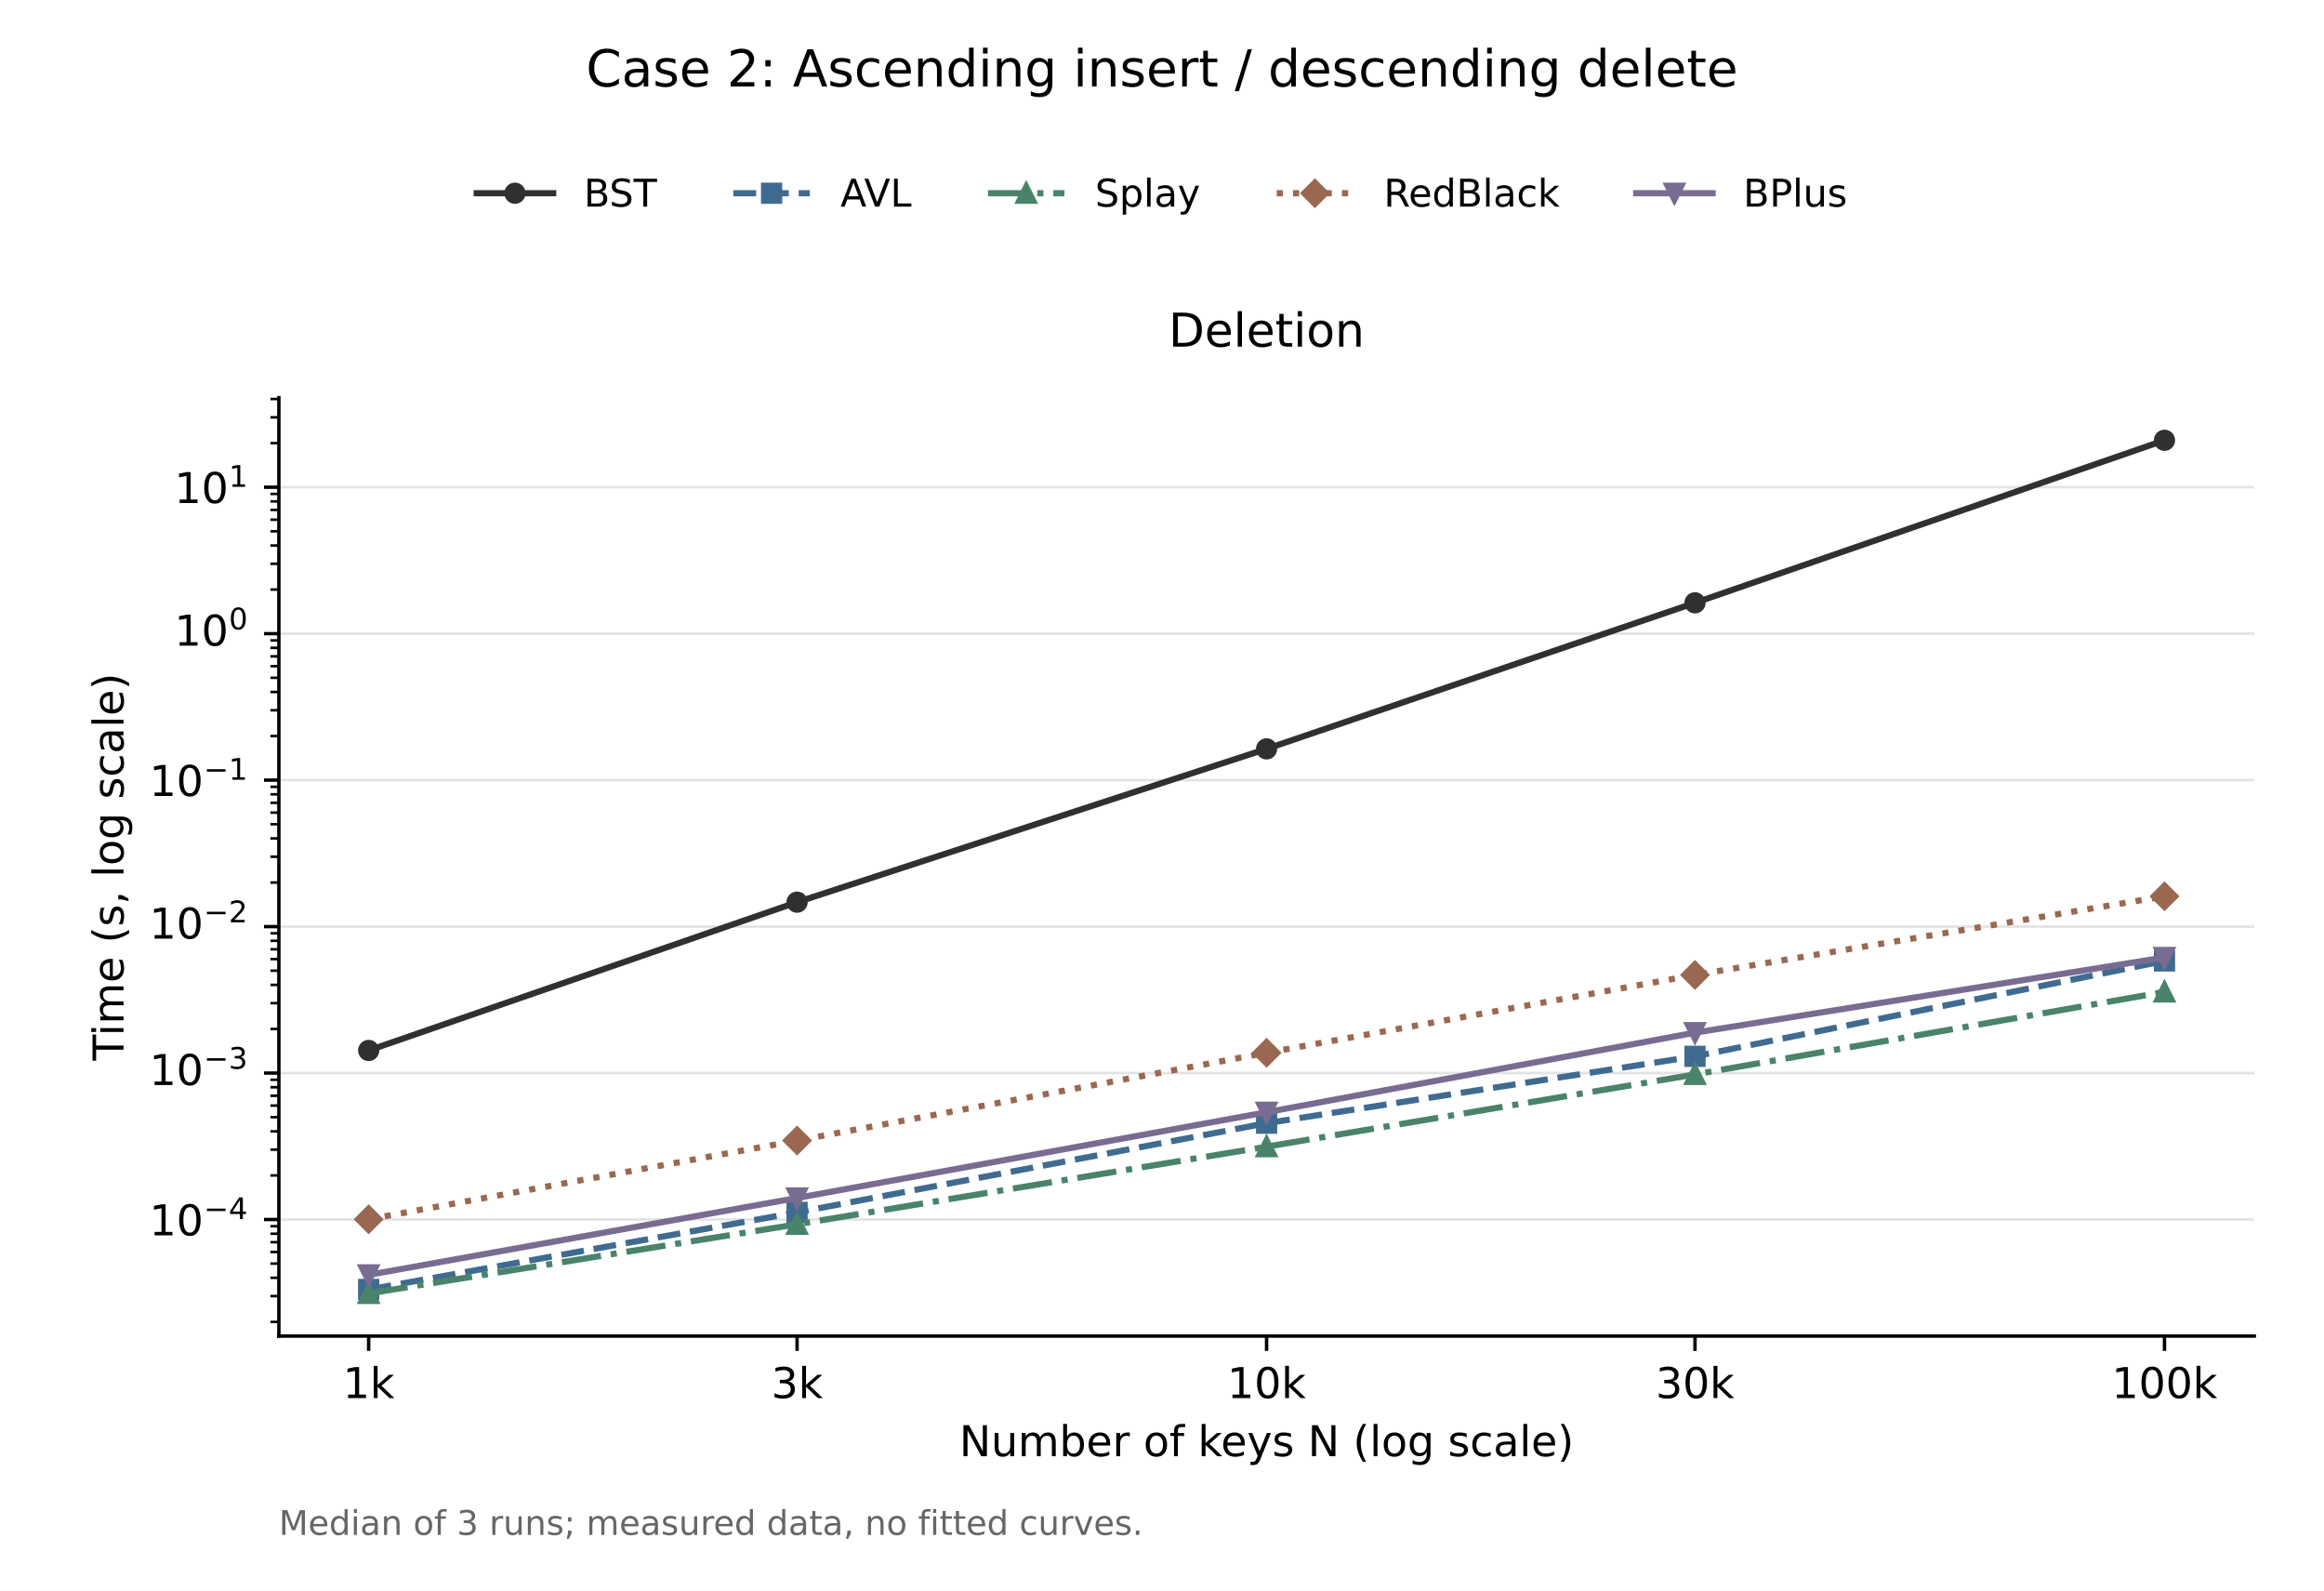
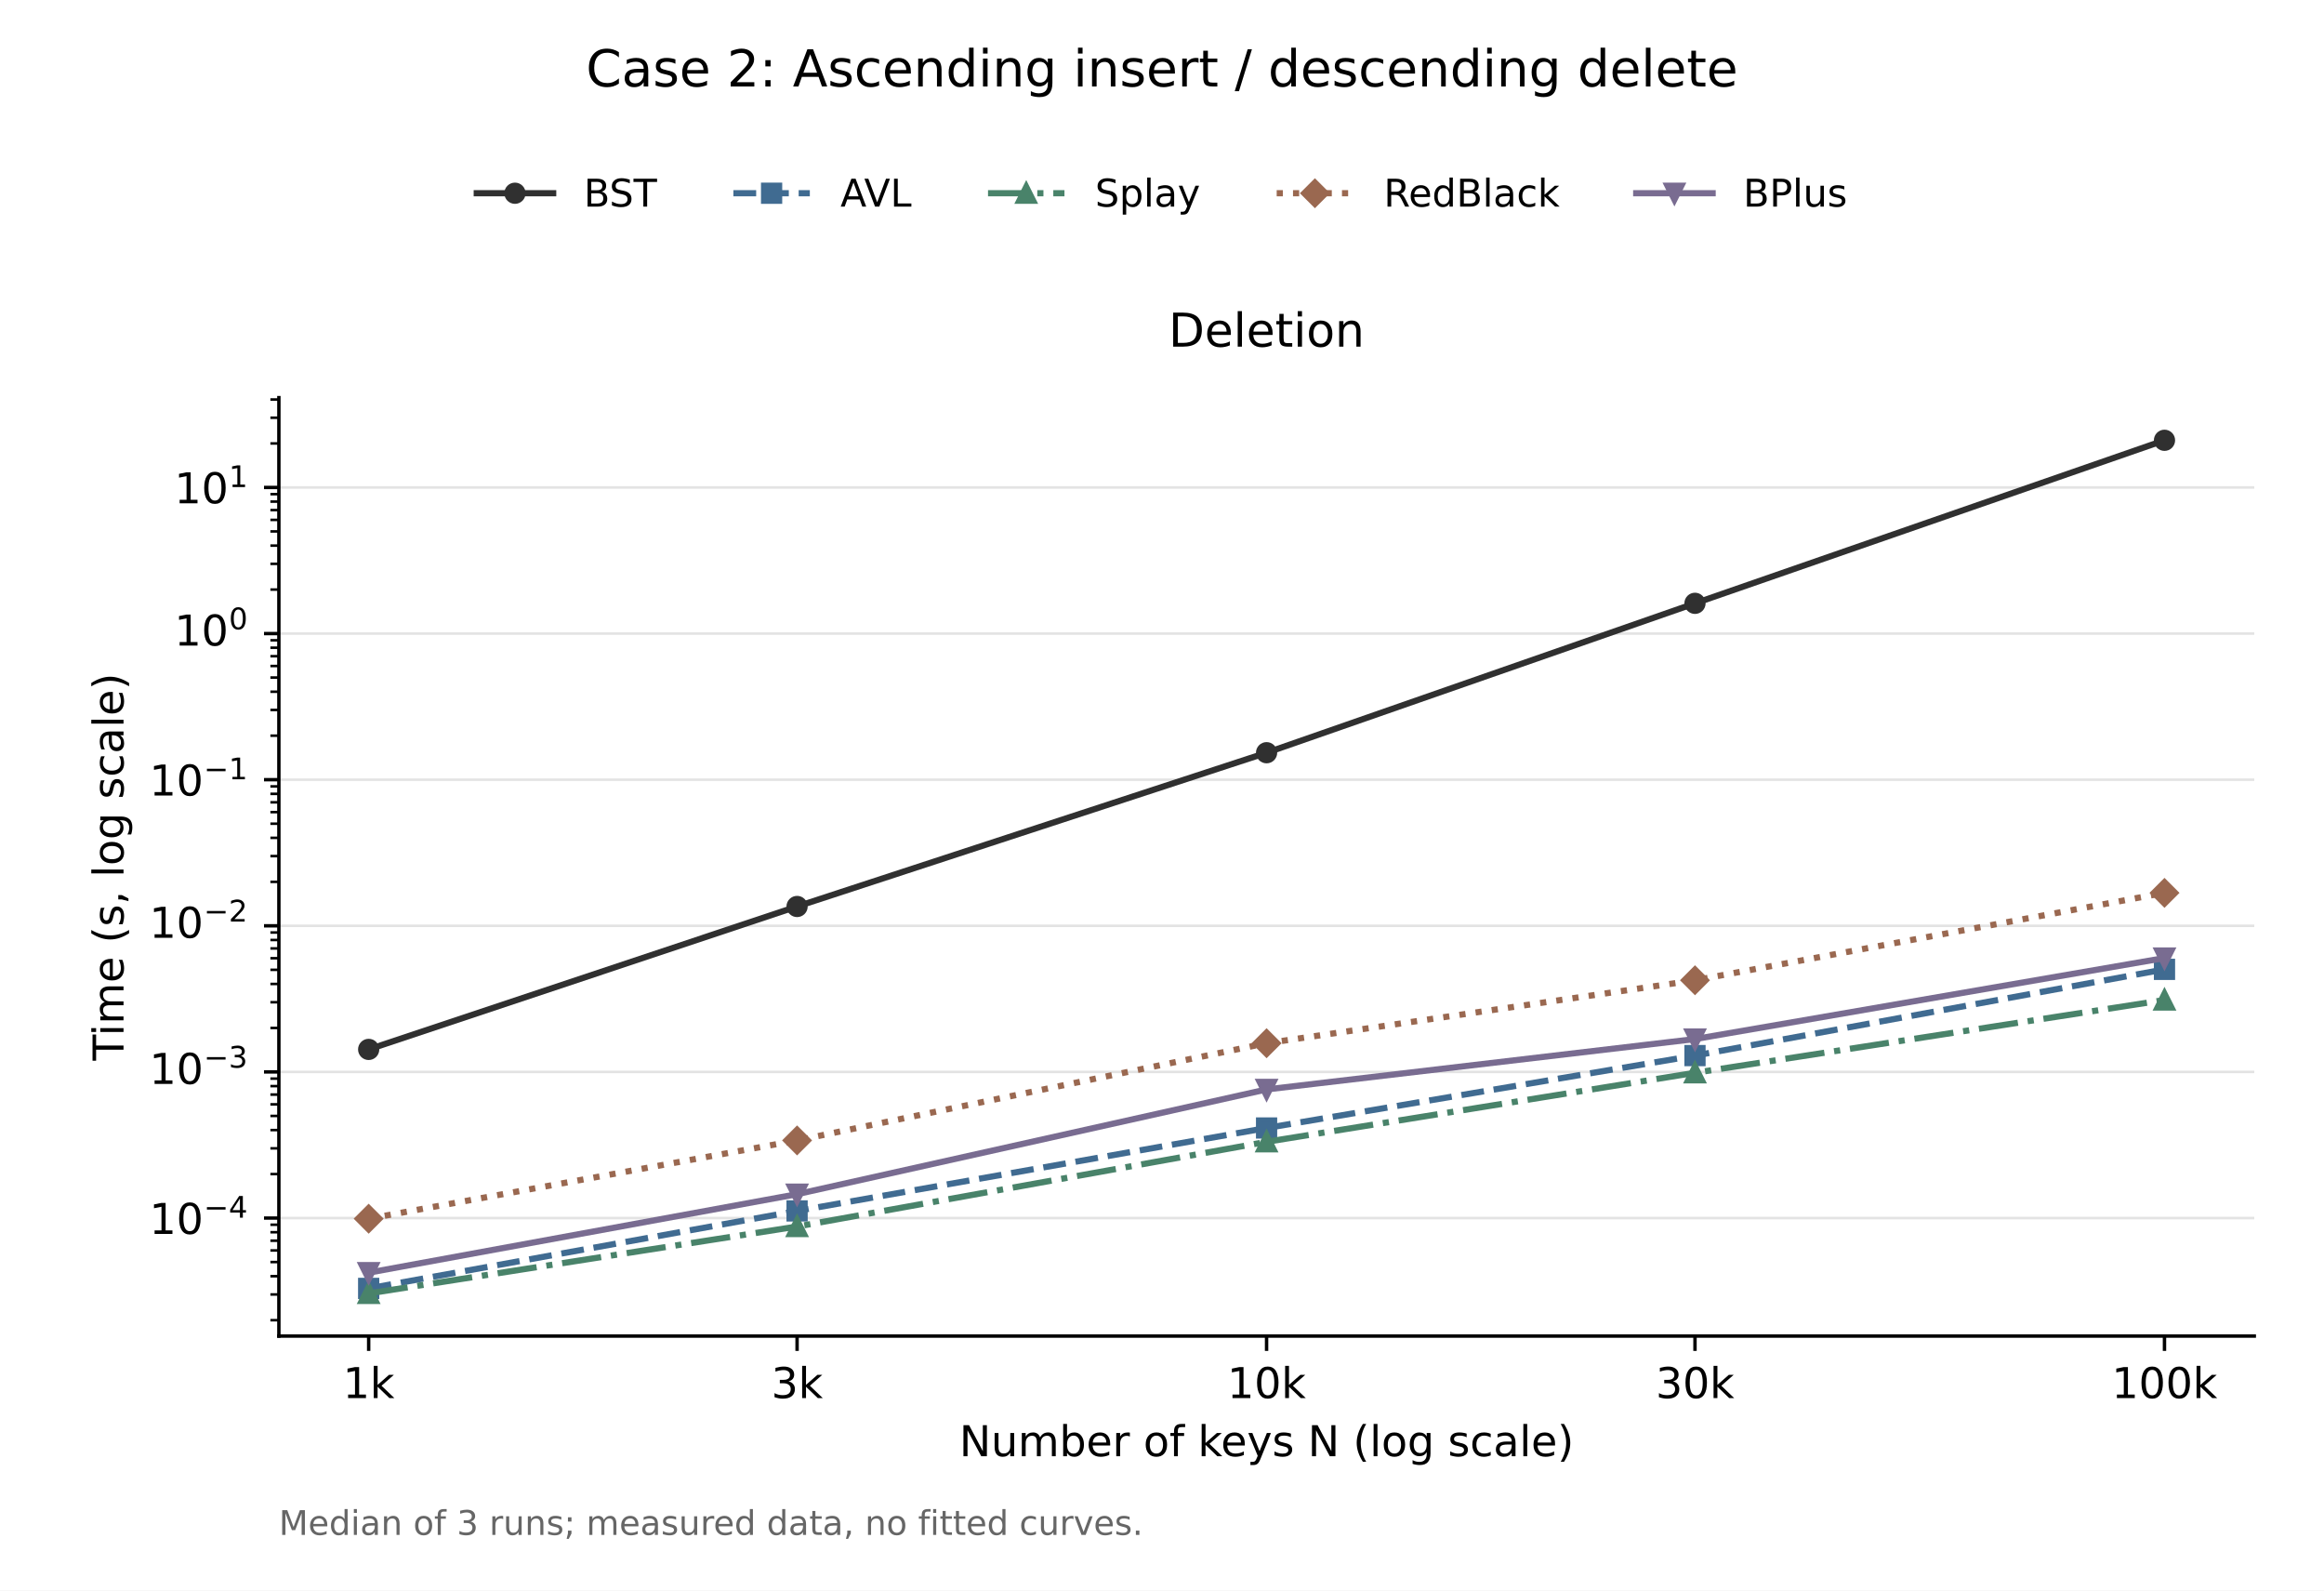
<svg xmlns="http://www.w3.org/2000/svg" xmlns:xlink="http://www.w3.org/1999/xlink" width="547.2pt" height="374.4pt" viewBox="0 0 547.2 374.4" version="1.1">
  <defs>
    <style type="text/css">*{stroke-linejoin: round; stroke-linecap: butt}</style>
  </defs>
  <g id="figure_1">
    <g id="patch_1">
      <path d="M 0 374.4  L 547.2 374.4  L 547.2 0  L 0 0  z " style="fill: #ffffff" />
    </g>
    <g id="axes_1">
      <g id="patch_2">
        <path d="M 65.664 314.496  L 530.784 314.496  L 530.784 93.6  L 65.664 93.6  z " style="fill: #ffffff" />
      </g>
      <g id="matplotlib.axis_1">
        <g id="xtick_1">
          <g id="line2d_1">
            <defs>
-               <path id="m018dbb90d2" d="M 0 0  L 0 3.5  " style="stroke: #000000; stroke-width: 0.8" />
+               <path id="m5d0211e956" d="M 0 0  L 0 3.5  " style="stroke: #000000; stroke-width: 0.8" />
            </defs>
            <g>
-               <use xlink:href="#m018dbb90d2" x="86.806" y="314.496" style="stroke: #000000; stroke-width: 0.8" />
+               <use xlink:href="#m5d0211e956" x="86.806" y="314.496" style="stroke: #000000; stroke-width: 0.8" />
            </g>
          </g>
          <g id="text_1">
            <text style="font-size: 10px; font-family: 'DejaVu Sans'; text-anchor: middle" x="86.806" y="329.094" transform="rotate(-0 86.80582 329.0944)">1k</text>
          </g>
        </g>
        <g id="xtick_2">
          <g id="line2d_2">
            <g>
-               <use xlink:href="#m018dbb90d2" x="187.678" y="314.496" style="stroke: #000000; stroke-width: 0.8" />
+               <use xlink:href="#m5d0211e956" x="187.678" y="314.496" style="stroke: #000000; stroke-width: 0.8" />
            </g>
          </g>
          <g id="text_2">
            <text style="font-size: 10px; font-family: 'DejaVu Sans'; text-anchor: middle" x="187.678" y="329.094" transform="rotate(-0 187.6779 329.0944)">3k</text>
          </g>
        </g>
        <g id="xtick_3">
          <g id="line2d_3">
            <g>
-               <use xlink:href="#m018dbb90d2" x="298.224" y="314.496" style="stroke: #000000; stroke-width: 0.8" />
+               <use xlink:href="#m5d0211e956" x="298.224" y="314.496" style="stroke: #000000; stroke-width: 0.8" />
            </g>
          </g>
          <g id="text_3">
            <text style="font-size: 10px; font-family: 'DejaVu Sans'; text-anchor: middle" x="298.224" y="329.094" transform="rotate(-0 298.224 329.0944)">10k</text>
          </g>
        </g>
        <g id="xtick_4">
          <g id="line2d_4">
            <g>
-               <use xlink:href="#m018dbb90d2" x="399.096" y="314.496" style="stroke: #000000; stroke-width: 0.8" />
+               <use xlink:href="#m5d0211e956" x="399.096" y="314.496" style="stroke: #000000; stroke-width: 0.8" />
            </g>
          </g>
          <g id="text_4">
            <text style="font-size: 10px; font-family: 'DejaVu Sans'; text-anchor: middle" x="399.096" y="329.094" transform="rotate(-0 399.0961 329.0944)">30k</text>
          </g>
        </g>
        <g id="xtick_5">
          <g id="line2d_5">
            <g>
-               <use xlink:href="#m018dbb90d2" x="509.642" y="314.496" style="stroke: #000000; stroke-width: 0.8" />
+               <use xlink:href="#m5d0211e956" x="509.642" y="314.496" style="stroke: #000000; stroke-width: 0.8" />
            </g>
          </g>
          <g id="text_5">
            <text style="font-size: 10px; font-family: 'DejaVu Sans'; text-anchor: middle" x="509.642" y="329.094" transform="rotate(-0 509.6422 329.0944)">100k</text>
          </g>
        </g>
        <g id="text_6">
          <text style="font-size: 10px; font-family: 'DejaVu Sans'; text-anchor: middle" x="298.224" y="342.773" transform="rotate(-0 298.224 342.7726)">Number of keys N (log scale)</text>
        </g>
      </g>
      <g id="matplotlib.axis_2">
        <g id="ytick_1">
          <g id="line2d_6">
-             <path d="M 65.664 287.064  L 530.784 287.064  " clip-path="url(#p91bd704d9c)" style="fill: none; stroke: #e3e3e3; stroke-width: 0.6; stroke-linecap: square" />
+             <path d="M 65.664 286.718  L 530.784 286.718  " clip-path="url(#p6b341632b7)" style="fill: none; stroke: #e3e3e3; stroke-width: 0.6; stroke-linecap: square" />
          </g>
          <g id="line2d_7">
            <defs>
-               <path id="mfe6c7428f0" d="M 0 0  L -3.5 0  " style="stroke: #000000; stroke-width: 0.8" />
+               <path id="mf77fb932da" d="M 0 0  L -3.5 0  " style="stroke: #000000; stroke-width: 0.8" />
            </defs>
            <g>
-               <use xlink:href="#mfe6c7428f0" x="65.664" y="287.064" style="stroke: #000000; stroke-width: 0.8" />
+               <use xlink:href="#mf77fb932da" x="65.664" y="286.718" style="stroke: #000000; stroke-width: 0.8" />
            </g>
          </g>
          <g id="text_7">
-             <g transform="translate(35.164 290.8628)">
+             <g transform="translate(35.164 290.5168)">
              <text>
                <tspan x="0" y="-0.064" style="font-size: 10px; font-family: 'DejaVu Sans'">1</tspan>
                <tspan x="6.362" y="-0.064" style="font-size: 10px; font-family: 'DejaVu Sans'">0</tspan>
                <tspan x="12.82" y="-3.892" style="font-size: 7px; font-family: 'DejaVu Sans'">−</tspan>
                <tspan x="18.686" y="-3.892" style="font-size: 7px; font-family: 'DejaVu Sans'">4</tspan>
              </text>
            </g>
          </g>
        </g>
        <g id="ytick_2">
          <g id="line2d_8">
-             <path d="M 65.664 252.588  L 530.784 252.588  " clip-path="url(#p91bd704d9c)" style="fill: none; stroke: #e3e3e3; stroke-width: 0.6; stroke-linecap: square" />
+             <path d="M 65.664 252.322  L 530.784 252.322  " clip-path="url(#p6b341632b7)" style="fill: none; stroke: #e3e3e3; stroke-width: 0.6; stroke-linecap: square" />
          </g>
          <g id="line2d_9">
            <g>
-               <use xlink:href="#mfe6c7428f0" x="65.664" y="252.588" style="stroke: #000000; stroke-width: 0.8" />
+               <use xlink:href="#mf77fb932da" x="65.664" y="252.322" style="stroke: #000000; stroke-width: 0.8" />
            </g>
          </g>
          <g id="text_8">
-             <g transform="translate(35.164 256.3867)">
+             <g transform="translate(35.164 256.1214)">
              <text>
                <tspan x="0" y="-0.977" style="font-size: 10px; font-family: 'DejaVu Sans'">1</tspan>
                <tspan x="6.362" y="-0.977" style="font-size: 10px; font-family: 'DejaVu Sans'">0</tspan>
                <tspan x="12.82" y="-4.805" style="font-size: 7px; font-family: 'DejaVu Sans'">−</tspan>
                <tspan x="18.686" y="-4.805" style="font-size: 7px; font-family: 'DejaVu Sans'">3</tspan>
              </text>
            </g>
          </g>
        </g>
        <g id="ytick_3">
          <g id="line2d_10">
-             <path d="M 65.664 218.111  L 530.784 218.111  " clip-path="url(#p91bd704d9c)" style="fill: none; stroke: #e3e3e3; stroke-width: 0.6; stroke-linecap: square" />
+             <path d="M 65.664 217.927  L 530.784 217.927  " clip-path="url(#p6b341632b7)" style="fill: none; stroke: #e3e3e3; stroke-width: 0.6; stroke-linecap: square" />
          </g>
          <g id="line2d_11">
            <g>
-               <use xlink:href="#mfe6c7428f0" x="65.664" y="218.111" style="stroke: #000000; stroke-width: 0.8" />
+               <use xlink:href="#mf77fb932da" x="65.664" y="217.927" style="stroke: #000000; stroke-width: 0.8" />
            </g>
          </g>
          <g id="text_9">
-             <g transform="translate(35.164 221.9107)">
+             <g transform="translate(35.164 221.7261)">
              <text>
                <tspan x="0" y="-0.977" style="font-size: 10px; font-family: 'DejaVu Sans'">1</tspan>
                <tspan x="6.362" y="-0.977" style="font-size: 10px; font-family: 'DejaVu Sans'">0</tspan>
                <tspan x="12.82" y="-4.805" style="font-size: 7px; font-family: 'DejaVu Sans'">−</tspan>
                <tspan x="18.686" y="-4.805" style="font-size: 7px; font-family: 'DejaVu Sans'">2</tspan>
              </text>
            </g>
          </g>
        </g>
        <g id="ytick_4">
          <g id="line2d_12">
-             <path d="M 65.664 183.635  L 530.784 183.635  " clip-path="url(#p91bd704d9c)" style="fill: none; stroke: #e3e3e3; stroke-width: 0.6; stroke-linecap: square" />
+             <path d="M 65.664 183.532  L 530.784 183.532  " clip-path="url(#p6b341632b7)" style="fill: none; stroke: #e3e3e3; stroke-width: 0.6; stroke-linecap: square" />
          </g>
          <g id="line2d_13">
            <g>
-               <use xlink:href="#mfe6c7428f0" x="65.664" y="183.635" style="stroke: #000000; stroke-width: 0.8" />
+               <use xlink:href="#mf77fb932da" x="65.664" y="183.532" style="stroke: #000000; stroke-width: 0.8" />
            </g>
          </g>
          <g id="text_10">
-             <g transform="translate(35.164 187.4346)">
+             <g transform="translate(35.164 187.3307)">
              <text>
                <tspan x="0" y="-0.064" style="font-size: 10px; font-family: 'DejaVu Sans'">1</tspan>
                <tspan x="6.362" y="-0.064" style="font-size: 10px; font-family: 'DejaVu Sans'">0</tspan>
                <tspan x="12.82" y="-3.892" style="font-size: 7px; font-family: 'DejaVu Sans'">−</tspan>
                <tspan x="18.686" y="-3.892" style="font-size: 7px; font-family: 'DejaVu Sans'">1</tspan>
              </text>
            </g>
          </g>
        </g>
        <g id="ytick_5">
          <g id="line2d_14">
-             <path d="M 65.664 149.159  L 530.784 149.159  " clip-path="url(#p91bd704d9c)" style="fill: none; stroke: #e3e3e3; stroke-width: 0.6; stroke-linecap: square" />
+             <path d="M 65.664 149.136  L 530.784 149.136  " clip-path="url(#p6b341632b7)" style="fill: none; stroke: #e3e3e3; stroke-width: 0.6; stroke-linecap: square" />
          </g>
          <g id="line2d_15">
            <g>
-               <use xlink:href="#mfe6c7428f0" x="65.664" y="149.159" style="stroke: #000000; stroke-width: 0.8" />
+               <use xlink:href="#mf77fb932da" x="65.664" y="149.136" style="stroke: #000000; stroke-width: 0.8" />
            </g>
          </g>
          <g id="text_11">
-             <g transform="translate(41.064 152.9585)">
+             <g transform="translate(41.064 152.9354)">
              <text>
                <tspan x="0" y="-0.977" style="font-size: 10px; font-family: 'DejaVu Sans'">1</tspan>
                <tspan x="6.362" y="-0.977" style="font-size: 10px; font-family: 'DejaVu Sans'">0</tspan>
                <tspan x="12.82" y="-4.805" style="font-size: 7px; font-family: 'DejaVu Sans'">0</tspan>
              </text>
            </g>
          </g>
        </g>
        <g id="ytick_6">
          <g id="line2d_16">
-             <path d="M 65.664 114.683  L 530.784 114.683  " clip-path="url(#p91bd704d9c)" style="fill: none; stroke: #e3e3e3; stroke-width: 0.6; stroke-linecap: square" />
+             <path d="M 65.664 114.741  L 530.784 114.741  " clip-path="url(#p6b341632b7)" style="fill: none; stroke: #e3e3e3; stroke-width: 0.6; stroke-linecap: square" />
          </g>
          <g id="line2d_17">
            <g>
-               <use xlink:href="#mfe6c7428f0" x="65.664" y="114.683" style="stroke: #000000; stroke-width: 0.8" />
+               <use xlink:href="#mf77fb932da" x="65.664" y="114.741" style="stroke: #000000; stroke-width: 0.8" />
            </g>
          </g>
          <g id="text_12">
-             <g transform="translate(41.064 118.4824)">
+             <g transform="translate(41.064 118.54)">
              <text>
                <tspan x="0" y="-0.064" style="font-size: 10px; font-family: 'DejaVu Sans'">1</tspan>
                <tspan x="6.362" y="-0.064" style="font-size: 10px; font-family: 'DejaVu Sans'">0</tspan>
                <tspan x="12.82" y="-3.892" style="font-size: 7px; font-family: 'DejaVu Sans'">1</tspan>
              </text>
            </g>
          </g>
        </g>
        <g id="ytick_7">
          <g id="line2d_18">
            <defs>
-               <path id="m460049c51e" d="M 0 0  L -2 0  " style="stroke: #000000; stroke-width: 0.6" />
+               <path id="m6f7b1ec1c5" d="M 0 0  L -2 0  " style="stroke: #000000; stroke-width: 0.6" />
            </defs>
            <g>
-               <use xlink:href="#m460049c51e" x="65.664" y="311.161" style="stroke: #000000; stroke-width: 0.6" />
+               <use xlink:href="#m6f7b1ec1c5" x="65.664" y="310.759" style="stroke: #000000; stroke-width: 0.6" />
            </g>
          </g>
        </g>
        <g id="ytick_8">
          <g id="line2d_19">
            <g>
-               <use xlink:href="#m460049c51e" x="65.664" y="305.09" style="stroke: #000000; stroke-width: 0.6" />
+               <use xlink:href="#m6f7b1ec1c5" x="65.664" y="304.702" style="stroke: #000000; stroke-width: 0.6" />
            </g>
          </g>
        </g>
        <g id="ytick_9">
          <g id="line2d_20">
            <g>
-               <use xlink:href="#m460049c51e" x="65.664" y="300.783" style="stroke: #000000; stroke-width: 0.6" />
+               <use xlink:href="#m6f7b1ec1c5" x="65.664" y="300.405" style="stroke: #000000; stroke-width: 0.6" />
            </g>
          </g>
        </g>
        <g id="ytick_10">
          <g id="line2d_21">
            <g>
-               <use xlink:href="#m460049c51e" x="65.664" y="297.442" style="stroke: #000000; stroke-width: 0.6" />
+               <use xlink:href="#m6f7b1ec1c5" x="65.664" y="297.072" style="stroke: #000000; stroke-width: 0.6" />
            </g>
          </g>
        </g>
        <g id="ytick_11">
          <g id="line2d_22">
            <g>
-               <use xlink:href="#m460049c51e" x="65.664" y="294.712" style="stroke: #000000; stroke-width: 0.6" />
+               <use xlink:href="#m6f7b1ec1c5" x="65.664" y="294.348" style="stroke: #000000; stroke-width: 0.6" />
            </g>
          </g>
        </g>
        <g id="ytick_12">
          <g id="line2d_23">
            <g>
-               <use xlink:href="#m460049c51e" x="65.664" y="292.404" style="stroke: #000000; stroke-width: 0.6" />
+               <use xlink:href="#m6f7b1ec1c5" x="65.664" y="292.045" style="stroke: #000000; stroke-width: 0.6" />
            </g>
          </g>
        </g>
        <g id="ytick_13">
          <g id="line2d_24">
            <g>
-               <use xlink:href="#m460049c51e" x="65.664" y="290.405" style="stroke: #000000; stroke-width: 0.6" />
+               <use xlink:href="#m6f7b1ec1c5" x="65.664" y="290.051" style="stroke: #000000; stroke-width: 0.6" />
            </g>
          </g>
        </g>
        <g id="ytick_14">
          <g id="line2d_25">
            <g>
-               <use xlink:href="#m460049c51e" x="65.664" y="288.641" style="stroke: #000000; stroke-width: 0.6" />
+               <use xlink:href="#m6f7b1ec1c5" x="65.664" y="288.291" style="stroke: #000000; stroke-width: 0.6" />
            </g>
          </g>
        </g>
        <g id="ytick_15">
          <g id="line2d_26">
            <g>
-               <use xlink:href="#m460049c51e" x="65.664" y="276.685" style="stroke: #000000; stroke-width: 0.6" />
+               <use xlink:href="#m6f7b1ec1c5" x="65.664" y="276.364" style="stroke: #000000; stroke-width: 0.6" />
            </g>
          </g>
        </g>
        <g id="ytick_16">
          <g id="line2d_27">
            <g>
-               <use xlink:href="#m460049c51e" x="65.664" y="270.614" style="stroke: #000000; stroke-width: 0.6" />
+               <use xlink:href="#m6f7b1ec1c5" x="65.664" y="270.307" style="stroke: #000000; stroke-width: 0.6" />
            </g>
          </g>
        </g>
        <g id="ytick_17">
          <g id="line2d_28">
            <g>
-               <use xlink:href="#m460049c51e" x="65.664" y="266.307" style="stroke: #000000; stroke-width: 0.6" />
+               <use xlink:href="#m6f7b1ec1c5" x="65.664" y="266.01" style="stroke: #000000; stroke-width: 0.6" />
            </g>
          </g>
        </g>
        <g id="ytick_18">
          <g id="line2d_29">
            <g>
-               <use xlink:href="#m460049c51e" x="65.664" y="262.966" style="stroke: #000000; stroke-width: 0.6" />
+               <use xlink:href="#m6f7b1ec1c5" x="65.664" y="262.676" style="stroke: #000000; stroke-width: 0.6" />
            </g>
          </g>
        </g>
        <g id="ytick_19">
          <g id="line2d_30">
            <g>
-               <use xlink:href="#m460049c51e" x="65.664" y="260.236" style="stroke: #000000; stroke-width: 0.6" />
+               <use xlink:href="#m6f7b1ec1c5" x="65.664" y="259.953" style="stroke: #000000; stroke-width: 0.6" />
            </g>
          </g>
        </g>
        <g id="ytick_20">
          <g id="line2d_31">
            <g>
-               <use xlink:href="#m460049c51e" x="65.664" y="257.928" style="stroke: #000000; stroke-width: 0.6" />
+               <use xlink:href="#m6f7b1ec1c5" x="65.664" y="257.65" style="stroke: #000000; stroke-width: 0.6" />
            </g>
          </g>
        </g>
        <g id="ytick_21">
          <g id="line2d_32">
            <g>
-               <use xlink:href="#m460049c51e" x="65.664" y="255.929" style="stroke: #000000; stroke-width: 0.6" />
+               <use xlink:href="#m6f7b1ec1c5" x="65.664" y="255.655" style="stroke: #000000; stroke-width: 0.6" />
            </g>
          </g>
        </g>
        <g id="ytick_22">
          <g id="line2d_33">
            <g>
-               <use xlink:href="#m460049c51e" x="65.664" y="254.165" style="stroke: #000000; stroke-width: 0.6" />
+               <use xlink:href="#m6f7b1ec1c5" x="65.664" y="253.896" style="stroke: #000000; stroke-width: 0.6" />
            </g>
          </g>
        </g>
        <g id="ytick_23">
          <g id="line2d_34">
            <g>
-               <use xlink:href="#m460049c51e" x="65.664" y="242.209" style="stroke: #000000; stroke-width: 0.6" />
+               <use xlink:href="#m6f7b1ec1c5" x="65.664" y="241.968" style="stroke: #000000; stroke-width: 0.6" />
            </g>
          </g>
        </g>
        <g id="ytick_24">
          <g id="line2d_35">
            <g>
-               <use xlink:href="#m460049c51e" x="65.664" y="236.138" style="stroke: #000000; stroke-width: 0.6" />
+               <use xlink:href="#m6f7b1ec1c5" x="65.664" y="235.911" style="stroke: #000000; stroke-width: 0.6" />
            </g>
          </g>
        </g>
        <g id="ytick_25">
          <g id="line2d_36">
            <g>
-               <use xlink:href="#m460049c51e" x="65.664" y="231.831" style="stroke: #000000; stroke-width: 0.6" />
+               <use xlink:href="#m6f7b1ec1c5" x="65.664" y="231.614" style="stroke: #000000; stroke-width: 0.6" />
            </g>
          </g>
        </g>
        <g id="ytick_26">
          <g id="line2d_37">
            <g>
-               <use xlink:href="#m460049c51e" x="65.664" y="228.49" style="stroke: #000000; stroke-width: 0.6" />
+               <use xlink:href="#m6f7b1ec1c5" x="65.664" y="228.281" style="stroke: #000000; stroke-width: 0.6" />
            </g>
          </g>
        </g>
        <g id="ytick_27">
          <g id="line2d_38">
            <g>
-               <use xlink:href="#m460049c51e" x="65.664" y="225.76" style="stroke: #000000; stroke-width: 0.6" />
+               <use xlink:href="#m6f7b1ec1c5" x="65.664" y="225.557" style="stroke: #000000; stroke-width: 0.6" />
            </g>
          </g>
        </g>
        <g id="ytick_28">
          <g id="line2d_39">
            <g>
-               <use xlink:href="#m460049c51e" x="65.664" y="223.452" style="stroke: #000000; stroke-width: 0.6" />
+               <use xlink:href="#m6f7b1ec1c5" x="65.664" y="223.255" style="stroke: #000000; stroke-width: 0.6" />
            </g>
          </g>
        </g>
        <g id="ytick_29">
          <g id="line2d_40">
            <g>
-               <use xlink:href="#m460049c51e" x="65.664" y="221.453" style="stroke: #000000; stroke-width: 0.6" />
+               <use xlink:href="#m6f7b1ec1c5" x="65.664" y="221.26" style="stroke: #000000; stroke-width: 0.6" />
            </g>
          </g>
        </g>
        <g id="ytick_30">
          <g id="line2d_41">
            <g>
-               <use xlink:href="#m460049c51e" x="65.664" y="219.689" style="stroke: #000000; stroke-width: 0.6" />
+               <use xlink:href="#m6f7b1ec1c5" x="65.664" y="219.501" style="stroke: #000000; stroke-width: 0.6" />
            </g>
          </g>
        </g>
        <g id="ytick_31">
          <g id="line2d_42">
            <g>
-               <use xlink:href="#m460049c51e" x="65.664" y="207.733" style="stroke: #000000; stroke-width: 0.6" />
+               <use xlink:href="#m6f7b1ec1c5" x="65.664" y="207.573" style="stroke: #000000; stroke-width: 0.6" />
            </g>
          </g>
        </g>
        <g id="ytick_32">
          <g id="line2d_43">
            <g>
-               <use xlink:href="#m460049c51e" x="65.664" y="201.662" style="stroke: #000000; stroke-width: 0.6" />
+               <use xlink:href="#m6f7b1ec1c5" x="65.664" y="201.516" style="stroke: #000000; stroke-width: 0.6" />
            </g>
          </g>
        </g>
        <g id="ytick_33">
          <g id="line2d_44">
            <g>
-               <use xlink:href="#m460049c51e" x="65.664" y="197.355" style="stroke: #000000; stroke-width: 0.6" />
+               <use xlink:href="#m6f7b1ec1c5" x="65.664" y="197.219" style="stroke: #000000; stroke-width: 0.6" />
            </g>
          </g>
        </g>
        <g id="ytick_34">
          <g id="line2d_45">
            <g>
-               <use xlink:href="#m460049c51e" x="65.664" y="194.014" style="stroke: #000000; stroke-width: 0.6" />
+               <use xlink:href="#m6f7b1ec1c5" x="65.664" y="193.886" style="stroke: #000000; stroke-width: 0.6" />
            </g>
          </g>
        </g>
        <g id="ytick_35">
          <g id="line2d_46">
            <g>
-               <use xlink:href="#m460049c51e" x="65.664" y="191.284" style="stroke: #000000; stroke-width: 0.6" />
+               <use xlink:href="#m6f7b1ec1c5" x="65.664" y="191.162" style="stroke: #000000; stroke-width: 0.6" />
            </g>
          </g>
        </g>
        <g id="ytick_36">
          <g id="line2d_47">
            <g>
-               <use xlink:href="#m460049c51e" x="65.664" y="188.976" style="stroke: #000000; stroke-width: 0.6" />
+               <use xlink:href="#m6f7b1ec1c5" x="65.664" y="188.859" style="stroke: #000000; stroke-width: 0.6" />
            </g>
          </g>
        </g>
        <g id="ytick_37">
          <g id="line2d_48">
            <g>
-               <use xlink:href="#m460049c51e" x="65.664" y="186.976" style="stroke: #000000; stroke-width: 0.6" />
+               <use xlink:href="#m6f7b1ec1c5" x="65.664" y="186.865" style="stroke: #000000; stroke-width: 0.6" />
            </g>
          </g>
        </g>
        <g id="ytick_38">
          <g id="line2d_49">
            <g>
-               <use xlink:href="#m460049c51e" x="65.664" y="185.213" style="stroke: #000000; stroke-width: 0.6" />
+               <use xlink:href="#m6f7b1ec1c5" x="65.664" y="185.105" style="stroke: #000000; stroke-width: 0.6" />
            </g>
          </g>
        </g>
        <g id="ytick_39">
          <g id="line2d_50">
            <g>
-               <use xlink:href="#m460049c51e" x="65.664" y="173.257" style="stroke: #000000; stroke-width: 0.6" />
+               <use xlink:href="#m6f7b1ec1c5" x="65.664" y="173.177" style="stroke: #000000; stroke-width: 0.6" />
            </g>
          </g>
        </g>
        <g id="ytick_40">
          <g id="line2d_51">
            <g>
-               <use xlink:href="#m460049c51e" x="65.664" y="167.186" style="stroke: #000000; stroke-width: 0.6" />
+               <use xlink:href="#m6f7b1ec1c5" x="65.664" y="167.121" style="stroke: #000000; stroke-width: 0.6" />
            </g>
          </g>
        </g>
        <g id="ytick_41">
          <g id="line2d_52">
            <g>
-               <use xlink:href="#m460049c51e" x="65.664" y="162.879" style="stroke: #000000; stroke-width: 0.6" />
+               <use xlink:href="#m6f7b1ec1c5" x="65.664" y="162.823" style="stroke: #000000; stroke-width: 0.6" />
            </g>
          </g>
        </g>
        <g id="ytick_42">
          <g id="line2d_53">
            <g>
-               <use xlink:href="#m460049c51e" x="65.664" y="159.538" style="stroke: #000000; stroke-width: 0.6" />
+               <use xlink:href="#m6f7b1ec1c5" x="65.664" y="159.49" style="stroke: #000000; stroke-width: 0.6" />
            </g>
          </g>
        </g>
        <g id="ytick_43">
          <g id="line2d_54">
            <g>
-               <use xlink:href="#m460049c51e" x="65.664" y="156.808" style="stroke: #000000; stroke-width: 0.6" />
+               <use xlink:href="#m6f7b1ec1c5" x="65.664" y="156.767" style="stroke: #000000; stroke-width: 0.6" />
            </g>
          </g>
        </g>
        <g id="ytick_44">
          <g id="line2d_55">
            <g>
-               <use xlink:href="#m460049c51e" x="65.664" y="154.5" style="stroke: #000000; stroke-width: 0.6" />
+               <use xlink:href="#m6f7b1ec1c5" x="65.664" y="154.464" style="stroke: #000000; stroke-width: 0.6" />
            </g>
          </g>
        </g>
        <g id="ytick_45">
          <g id="line2d_56">
            <g>
-               <use xlink:href="#m460049c51e" x="65.664" y="152.5" style="stroke: #000000; stroke-width: 0.6" />
+               <use xlink:href="#m6f7b1ec1c5" x="65.664" y="152.469" style="stroke: #000000; stroke-width: 0.6" />
            </g>
          </g>
        </g>
        <g id="ytick_46">
          <g id="line2d_57">
            <g>
-               <use xlink:href="#m460049c51e" x="65.664" y="150.737" style="stroke: #000000; stroke-width: 0.6" />
+               <use xlink:href="#m6f7b1ec1c5" x="65.664" y="150.71" style="stroke: #000000; stroke-width: 0.6" />
            </g>
          </g>
        </g>
        <g id="ytick_47">
          <g id="line2d_58">
            <g>
-               <use xlink:href="#m460049c51e" x="65.664" y="138.781" style="stroke: #000000; stroke-width: 0.6" />
+               <use xlink:href="#m6f7b1ec1c5" x="65.664" y="138.782" style="stroke: #000000; stroke-width: 0.6" />
            </g>
          </g>
        </g>
        <g id="ytick_48">
          <g id="line2d_59">
            <g>
-               <use xlink:href="#m460049c51e" x="65.664" y="132.71" style="stroke: #000000; stroke-width: 0.6" />
+               <use xlink:href="#m6f7b1ec1c5" x="65.664" y="132.725" style="stroke: #000000; stroke-width: 0.6" />
            </g>
          </g>
        </g>
        <g id="ytick_49">
          <g id="line2d_60">
            <g>
-               <use xlink:href="#m460049c51e" x="65.664" y="128.403" style="stroke: #000000; stroke-width: 0.6" />
+               <use xlink:href="#m6f7b1ec1c5" x="65.664" y="128.428" style="stroke: #000000; stroke-width: 0.6" />
            </g>
          </g>
        </g>
        <g id="ytick_50">
          <g id="line2d_61">
            <g>
-               <use xlink:href="#m460049c51e" x="65.664" y="125.062" style="stroke: #000000; stroke-width: 0.6" />
+               <use xlink:href="#m6f7b1ec1c5" x="65.664" y="125.095" style="stroke: #000000; stroke-width: 0.6" />
            </g>
          </g>
        </g>
        <g id="ytick_51">
          <g id="line2d_62">
            <g>
-               <use xlink:href="#m460049c51e" x="65.664" y="122.332" style="stroke: #000000; stroke-width: 0.6" />
+               <use xlink:href="#m6f7b1ec1c5" x="65.664" y="122.371" style="stroke: #000000; stroke-width: 0.6" />
            </g>
          </g>
        </g>
        <g id="ytick_52">
          <g id="line2d_63">
            <g>
-               <use xlink:href="#m460049c51e" x="65.664" y="120.024" style="stroke: #000000; stroke-width: 0.6" />
+               <use xlink:href="#m6f7b1ec1c5" x="65.664" y="120.069" style="stroke: #000000; stroke-width: 0.6" />
            </g>
          </g>
        </g>
        <g id="ytick_53">
          <g id="line2d_64">
            <g>
-               <use xlink:href="#m460049c51e" x="65.664" y="118.024" style="stroke: #000000; stroke-width: 0.6" />
+               <use xlink:href="#m6f7b1ec1c5" x="65.664" y="118.074" style="stroke: #000000; stroke-width: 0.6" />
            </g>
          </g>
        </g>
        <g id="ytick_54">
          <g id="line2d_65">
            <g>
-               <use xlink:href="#m460049c51e" x="65.664" y="116.261" style="stroke: #000000; stroke-width: 0.6" />
+               <use xlink:href="#m6f7b1ec1c5" x="65.664" y="116.315" style="stroke: #000000; stroke-width: 0.6" />
            </g>
          </g>
        </g>
        <g id="ytick_55">
          <g id="line2d_66">
            <g>
-               <use xlink:href="#m460049c51e" x="65.664" y="104.305" style="stroke: #000000; stroke-width: 0.6" />
+               <use xlink:href="#m6f7b1ec1c5" x="65.664" y="104.387" style="stroke: #000000; stroke-width: 0.6" />
            </g>
          </g>
        </g>
        <g id="ytick_56">
          <g id="line2d_67">
            <g>
-               <use xlink:href="#m460049c51e" x="65.664" y="98.234" style="stroke: #000000; stroke-width: 0.6" />
+               <use xlink:href="#m6f7b1ec1c5" x="65.664" y="98.33" style="stroke: #000000; stroke-width: 0.6" />
            </g>
          </g>
        </g>
        <g id="ytick_57">
          <g id="line2d_68">
            <g>
-               <use xlink:href="#m460049c51e" x="65.664" y="93.926" style="stroke: #000000; stroke-width: 0.6" />
+               <use xlink:href="#m6f7b1ec1c5" x="65.664" y="94.033" style="stroke: #000000; stroke-width: 0.6" />
            </g>
          </g>
        </g>
        <g id="text_13">
          <text style="font-size: 10px; font-family: 'DejaVu Sans'; text-anchor: middle" x="29.084" y="204.048" transform="rotate(-90 29.08431 204.048)">Time (s, log scale)</text>
        </g>
      </g>
      <g id="line2d_69">
-         <path d="M 86.806 247.264  L 187.678 212.36  L 298.224 176.274  L 399.096 141.896  L 509.642 103.641  " clip-path="url(#p91bd704d9c)" style="fill: none; stroke: #303030; stroke-width: 1.45; stroke-linecap: square" />
+         <path d="M 86.806 247.02  L 187.678 213.376  L 298.224 177.183  L 399.096 142.016  L 509.642 103.641  " clip-path="url(#p6b341632b7)" style="fill: none; stroke: #303030; stroke-width: 1.45; stroke-linecap: square" />
        <defs>
-           <path id="mad2bb3cc5c" d="M 0 2  C 0.53 2 1.039 1.789 1.414 1.414  C 1.789 1.039 2 0.53 2 0  C 2 -0.53 1.789 -1.039 1.414 -1.414  C 1.039 -1.789 0.53 -2 0 -2  C -0.53 -2 -1.039 -1.789 -1.414 -1.414  C -1.789 -1.039 -2 -0.53 -2 0  C -2 0.53 -1.789 1.039 -1.414 1.414  C -1.039 1.789 -0.53 2 0 2  z " style="stroke: #303030" />
+           <path id="m16046265a3" d="M 0 2  C 0.53 2 1.039 1.789 1.414 1.414  C 1.789 1.039 2 0.53 2 0  C 2 -0.53 1.789 -1.039 1.414 -1.414  C 1.039 -1.789 0.53 -2 0 -2  C -0.53 -2 -1.039 -1.789 -1.414 -1.414  C -1.789 -1.039 -2 -0.53 -2 0  C -2 0.53 -1.789 1.039 -1.414 1.414  C -1.039 1.789 -0.53 2 0 2  z " style="stroke: #303030" />
        </defs>
-         <g clip-path="url(#p91bd704d9c)">
-           <use xlink:href="#mad2bb3cc5c" x="86.806" y="247.264" style="fill: #303030; stroke: #303030" />
-           <use xlink:href="#mad2bb3cc5c" x="187.678" y="212.36" style="fill: #303030; stroke: #303030" />
-           <use xlink:href="#mad2bb3cc5c" x="298.224" y="176.274" style="fill: #303030; stroke: #303030" />
-           <use xlink:href="#mad2bb3cc5c" x="399.096" y="141.896" style="fill: #303030; stroke: #303030" />
-           <use xlink:href="#mad2bb3cc5c" x="509.642" y="103.641" style="fill: #303030; stroke: #303030" />
+         <g clip-path="url(#p6b341632b7)">
+           <use xlink:href="#m16046265a3" x="86.806" y="247.02" style="fill: #303030; stroke: #303030" />
+           <use xlink:href="#m16046265a3" x="187.678" y="213.376" style="fill: #303030; stroke: #303030" />
+           <use xlink:href="#m16046265a3" x="298.224" y="177.183" style="fill: #303030; stroke: #303030" />
+           <use xlink:href="#m16046265a3" x="399.096" y="142.016" style="fill: #303030; stroke: #303030" />
+           <use xlink:href="#m16046265a3" x="509.642" y="103.641" style="fill: #303030; stroke: #303030" />
        </g>
      </g>
      <g id="line2d_70">
-         <path d="M 86.806 303.528  L 187.678 285.38  L 298.224 264.381  L 399.096 248.651  L 509.642 226.192  " clip-path="url(#p91bd704d9c)" style="fill: none; stroke-dasharray: 5.365,2.32; stroke-dashoffset: 0; stroke: #406b91; stroke-width: 1.45" />
+         <path d="M 86.806 303.278  L 187.678 285.038  L 298.224 265.517  L 399.096 248.472  L 509.642 228.176  " clip-path="url(#p6b341632b7)" style="fill: none; stroke-dasharray: 5.365,2.32; stroke-dashoffset: 0; stroke: #406b91; stroke-width: 1.45" />
        <defs>
-           <path id="m4b3b3e0ff9" d="M -2 2  L 2 2  L 2 -2  L -2 -2  z " style="stroke: #406b91; stroke-linejoin: miter" />
+           <path id="m7fe250470d" d="M -2 2  L 2 2  L 2 -2  L -2 -2  z " style="stroke: #406b91; stroke-linejoin: miter" />
        </defs>
-         <g clip-path="url(#p91bd704d9c)">
-           <use xlink:href="#m4b3b3e0ff9" x="86.806" y="303.528" style="fill: #406b91; stroke: #406b91; stroke-linejoin: miter" />
-           <use xlink:href="#m4b3b3e0ff9" x="187.678" y="285.38" style="fill: #406b91; stroke: #406b91; stroke-linejoin: miter" />
-           <use xlink:href="#m4b3b3e0ff9" x="298.224" y="264.381" style="fill: #406b91; stroke: #406b91; stroke-linejoin: miter" />
-           <use xlink:href="#m4b3b3e0ff9" x="399.096" y="248.651" style="fill: #406b91; stroke: #406b91; stroke-linejoin: miter" />
-           <use xlink:href="#m4b3b3e0ff9" x="509.642" y="226.192" style="fill: #406b91; stroke: #406b91; stroke-linejoin: miter" />
+         <g clip-path="url(#p6b341632b7)">
+           <use xlink:href="#m7fe250470d" x="86.806" y="303.278" style="fill: #406b91; stroke: #406b91; stroke-linejoin: miter" />
+           <use xlink:href="#m7fe250470d" x="187.678" y="285.038" style="fill: #406b91; stroke: #406b91; stroke-linejoin: miter" />
+           <use xlink:href="#m7fe250470d" x="298.224" y="265.517" style="fill: #406b91; stroke: #406b91; stroke-linejoin: miter" />
+           <use xlink:href="#m7fe250470d" x="399.096" y="248.472" style="fill: #406b91; stroke: #406b91; stroke-linejoin: miter" />
+           <use xlink:href="#m7fe250470d" x="509.642" y="228.176" style="fill: #406b91; stroke: #406b91; stroke-linejoin: miter" />
        </g>
      </g>
      <g id="line2d_71">
-         <path d="M 86.806 304.455  L 187.678 288.182  L 298.224 269.917  L 399.096 252.91  L 509.642 233.49  " clip-path="url(#p91bd704d9c)" style="fill: none; stroke-dasharray: 9.28,2.32,1.45,2.32; stroke-dashoffset: 0; stroke: #49836a; stroke-width: 1.45" />
+         <path d="M 86.806 304.455  L 187.678 288.712  L 298.224 268.77  L 399.096 252.527  L 509.642 235.395  " clip-path="url(#p6b341632b7)" style="fill: none; stroke-dasharray: 9.28,2.32,1.45,2.32; stroke-dashoffset: 0; stroke: #49836a; stroke-width: 1.45" />
        <defs>
-           <path id="mea0a247e7b" d="M 0 -2  L -2 2  L 2 2  z " style="stroke: #49836a; stroke-linejoin: miter" />
+           <path id="ma2b92f5938" d="M 0 -2  L -2 2  L 2 2  z " style="stroke: #49836a; stroke-linejoin: miter" />
        </defs>
-         <g clip-path="url(#p91bd704d9c)">
-           <use xlink:href="#mea0a247e7b" x="86.806" y="304.455" style="fill: #49836a; stroke: #49836a; stroke-linejoin: miter" />
-           <use xlink:href="#mea0a247e7b" x="187.678" y="288.182" style="fill: #49836a; stroke: #49836a; stroke-linejoin: miter" />
-           <use xlink:href="#mea0a247e7b" x="298.224" y="269.917" style="fill: #49836a; stroke: #49836a; stroke-linejoin: miter" />
-           <use xlink:href="#mea0a247e7b" x="399.096" y="252.91" style="fill: #49836a; stroke: #49836a; stroke-linejoin: miter" />
-           <use xlink:href="#mea0a247e7b" x="509.642" y="233.49" style="fill: #49836a; stroke: #49836a; stroke-linejoin: miter" />
+         <g clip-path="url(#p6b341632b7)">
+           <use xlink:href="#ma2b92f5938" x="86.806" y="304.455" style="fill: #49836a; stroke: #49836a; stroke-linejoin: miter" />
+           <use xlink:href="#ma2b92f5938" x="187.678" y="288.712" style="fill: #49836a; stroke: #49836a; stroke-linejoin: miter" />
+           <use xlink:href="#ma2b92f5938" x="298.224" y="268.77" style="fill: #49836a; stroke: #49836a; stroke-linejoin: miter" />
+           <use xlink:href="#ma2b92f5938" x="399.096" y="252.527" style="fill: #49836a; stroke: #49836a; stroke-linejoin: miter" />
+           <use xlink:href="#ma2b92f5938" x="509.642" y="235.395" style="fill: #49836a; stroke: #49836a; stroke-linejoin: miter" />
        </g>
      </g>
      <g id="line2d_72">
-         <path d="M 86.806 287.004  L 187.678 268.47  L 298.224 247.818  L 399.096 229.489  L 509.642 210.976  " clip-path="url(#p91bd704d9c)" style="fill: none; stroke-dasharray: 1.45,2.393; stroke-dashoffset: 0; stroke: #9a6850; stroke-width: 1.45" />
+         <path d="M 86.806 286.868  L 187.678 268.442  L 298.224 245.559  L 399.096 230.743  L 509.642 210.173  " clip-path="url(#p6b341632b7)" style="fill: none; stroke-dasharray: 1.45,2.393; stroke-dashoffset: 0; stroke: #9a6850; stroke-width: 1.45" />
        <defs>
-           <path id="m856cfd63cc" d="M 0 2.828  L 2.828 0  L 0 -2.828  L -2.828 0  z " style="stroke: #9a6850; stroke-linejoin: miter" />
+           <path id="m7ca953a9b3" d="M 0 2.828  L 2.828 0  L 0 -2.828  L -2.828 0  z " style="stroke: #9a6850; stroke-linejoin: miter" />
        </defs>
-         <g clip-path="url(#p91bd704d9c)">
-           <use xlink:href="#m856cfd63cc" x="86.806" y="287.004" style="fill: #9a6850; stroke: #9a6850; stroke-linejoin: miter" />
-           <use xlink:href="#m856cfd63cc" x="187.678" y="268.47" style="fill: #9a6850; stroke: #9a6850; stroke-linejoin: miter" />
-           <use xlink:href="#m856cfd63cc" x="298.224" y="247.818" style="fill: #9a6850; stroke: #9a6850; stroke-linejoin: miter" />
-           <use xlink:href="#m856cfd63cc" x="399.096" y="229.489" style="fill: #9a6850; stroke: #9a6850; stroke-linejoin: miter" />
-           <use xlink:href="#m856cfd63cc" x="509.642" y="210.976" style="fill: #9a6850; stroke: #9a6850; stroke-linejoin: miter" />
+         <g clip-path="url(#p6b341632b7)">
+           <use xlink:href="#m7ca953a9b3" x="86.806" y="286.868" style="fill: #9a6850; stroke: #9a6850; stroke-linejoin: miter" />
+           <use xlink:href="#m7ca953a9b3" x="187.678" y="268.442" style="fill: #9a6850; stroke: #9a6850; stroke-linejoin: miter" />
+           <use xlink:href="#m7ca953a9b3" x="298.224" y="245.559" style="fill: #9a6850; stroke: #9a6850; stroke-linejoin: miter" />
+           <use xlink:href="#m7ca953a9b3" x="399.096" y="230.743" style="fill: #9a6850; stroke: #9a6850; stroke-linejoin: miter" />
+           <use xlink:href="#m7ca953a9b3" x="509.642" y="210.173" style="fill: #9a6850; stroke: #9a6850; stroke-linejoin: miter" />
        </g>
      </g>
      <g id="line2d_73">
-         <path d="M 86.806 300.088  L 187.678 281.983  L 298.224 261.808  L 399.096 243.072  L 509.642 225.375  " clip-path="url(#p91bd704d9c)" style="fill: none; stroke: #796c91; stroke-width: 1.45; stroke-linecap: square" />
+         <path d="M 86.806 299.57  L 187.678 281.095  L 298.224 256.437  L 399.096 244.58  L 509.642 225.507  " clip-path="url(#p6b341632b7)" style="fill: none; stroke: #796c91; stroke-width: 1.45; stroke-linecap: square" />
        <defs>
-           <path id="m300a8dc225" d="M -0 2  L 2 -2  L -2 -2  z " style="stroke: #796c91; stroke-linejoin: miter" />
+           <path id="m9327545243" d="M -0 2  L 2 -2  L -2 -2  z " style="stroke: #796c91; stroke-linejoin: miter" />
        </defs>
-         <g clip-path="url(#p91bd704d9c)">
-           <use xlink:href="#m300a8dc225" x="86.806" y="300.088" style="fill: #796c91; stroke: #796c91; stroke-linejoin: miter" />
-           <use xlink:href="#m300a8dc225" x="187.678" y="281.983" style="fill: #796c91; stroke: #796c91; stroke-linejoin: miter" />
-           <use xlink:href="#m300a8dc225" x="298.224" y="261.808" style="fill: #796c91; stroke: #796c91; stroke-linejoin: miter" />
-           <use xlink:href="#m300a8dc225" x="399.096" y="243.072" style="fill: #796c91; stroke: #796c91; stroke-linejoin: miter" />
-           <use xlink:href="#m300a8dc225" x="509.642" y="225.375" style="fill: #796c91; stroke: #796c91; stroke-linejoin: miter" />
+         <g clip-path="url(#p6b341632b7)">
+           <use xlink:href="#m9327545243" x="86.806" y="299.57" style="fill: #796c91; stroke: #796c91; stroke-linejoin: miter" />
+           <use xlink:href="#m9327545243" x="187.678" y="281.095" style="fill: #796c91; stroke: #796c91; stroke-linejoin: miter" />
+           <use xlink:href="#m9327545243" x="298.224" y="256.437" style="fill: #796c91; stroke: #796c91; stroke-linejoin: miter" />
+           <use xlink:href="#m9327545243" x="399.096" y="244.58" style="fill: #796c91; stroke: #796c91; stroke-linejoin: miter" />
+           <use xlink:href="#m9327545243" x="509.642" y="225.507" style="fill: #796c91; stroke: #796c91; stroke-linejoin: miter" />
        </g>
      </g>
      <g id="patch_3">
        <path d="M 65.664 314.496  L 65.664 93.6  " style="fill: none; stroke: #000000; stroke-width: 0.8; stroke-linejoin: miter; stroke-linecap: square" />
      </g>
      <g id="patch_4">
        <path d="M 65.664 314.496  L 530.784 314.496  " style="fill: none; stroke: #000000; stroke-width: 0.8; stroke-linejoin: miter; stroke-linecap: square" />
      </g>
      <g id="text_14">
        <text style="font-size: 11px; font-family: 'DejaVu Sans'; text-anchor: middle" x="298.224" y="81.6" transform="rotate(-0 298.224 81.6)">Deletion</text>
      </g>
    </g>
    <g id="text_15">
      <text style="font-size: 12px; font-family: 'DejaVu Sans'; text-anchor: middle" x="273.6" y="20.35" transform="rotate(-0 273.6 20.35012)">Case 2: Ascending insert / descending delete</text>
    </g>
    <g id="text_16">
      <text style="font-size: 8px; font-family: 'DejaVu Sans'; text-anchor: start; fill: #666666" x="65.664" y="361.296" transform="rotate(-0 65.664 361.296)">Median of 3 runs; measured data, no fitted curves.</text>
    </g>
    <g id="legend_1">
      <g id="line2d_74">
        <path d="M 112.252 45.485  L 121.252 45.485  L 130.252 45.485  " style="fill: none; stroke: #303030; stroke-width: 1.45; stroke-linecap: square" />
        <g>
-           <use xlink:href="#mad2bb3cc5c" x="121.252" y="45.485" style="fill: #303030; stroke: #303030" />
+           <use xlink:href="#m16046265a3" x="121.252" y="45.485" style="fill: #303030; stroke: #303030" />
        </g>
      </g>
      <g id="text_17">
        <text style="font-size: 9px; font-family: 'DejaVu Sans'; text-anchor: start" x="137.452" y="48.635" transform="rotate(-0 137.4518 48.63459)">BST</text>
      </g>
      <g id="line2d_75">
        <path d="M 172.68 45.485  L 181.68 45.485  L 190.68 45.485  " style="fill: none; stroke-dasharray: 5.365,2.32; stroke-dashoffset: 0; stroke: #406b91; stroke-width: 1.45" />
        <g>
-           <use xlink:href="#m4b3b3e0ff9" x="181.68" y="45.485" style="fill: #406b91; stroke: #406b91; stroke-linejoin: miter" />
+           <use xlink:href="#m7fe250470d" x="181.68" y="45.485" style="fill: #406b91; stroke: #406b91; stroke-linejoin: miter" />
        </g>
      </g>
      <g id="text_18">
        <text style="font-size: 9px; font-family: 'DejaVu Sans'; text-anchor: start" x="197.88" y="48.635" transform="rotate(-0 197.8798 48.63459)">AVL</text>
      </g>
      <g id="line2d_76">
        <path d="M 232.634 45.485  L 241.634 45.485  L 250.634 45.485  " style="fill: none; stroke-dasharray: 9.28,2.32,1.45,2.32; stroke-dashoffset: 0; stroke: #49836a; stroke-width: 1.45" />
        <g>
-           <use xlink:href="#mea0a247e7b" x="241.634" y="45.485" style="fill: #49836a; stroke: #49836a; stroke-linejoin: miter" />
+           <use xlink:href="#ma2b92f5938" x="241.634" y="45.485" style="fill: #49836a; stroke: #49836a; stroke-linejoin: miter" />
        </g>
      </g>
      <g id="text_19">
        <text style="font-size: 9px; font-family: 'DejaVu Sans'; text-anchor: start" x="257.834" y="48.635" transform="rotate(-0 257.8338 48.63459)">Splay</text>
      </g>
      <g id="line2d_77">
        <path d="M 300.604 45.485  L 309.604 45.485  L 318.604 45.485  " style="fill: none; stroke-dasharray: 1.45,2.393; stroke-dashoffset: 0; stroke: #9a6850; stroke-width: 1.45" />
        <g>
-           <use xlink:href="#m856cfd63cc" x="309.604" y="45.485" style="fill: #9a6850; stroke: #9a6850; stroke-linejoin: miter" />
+           <use xlink:href="#m7ca953a9b3" x="309.604" y="45.485" style="fill: #9a6850; stroke: #9a6850; stroke-linejoin: miter" />
        </g>
      </g>
      <g id="text_20">
        <text style="font-size: 9px; font-family: 'DejaVu Sans'; text-anchor: start" x="325.804" y="48.635" transform="rotate(-0 325.8035 48.63459)">RedBlack</text>
      </g>
      <g id="line2d_78">
        <path d="M 385.254 45.485  L 394.254 45.485  L 403.254 45.485  " style="fill: none; stroke: #796c91; stroke-width: 1.45; stroke-linecap: square" />
        <g>
-           <use xlink:href="#m300a8dc225" x="394.254" y="45.485" style="fill: #796c91; stroke: #796c91; stroke-linejoin: miter" />
+           <use xlink:href="#m9327545243" x="394.254" y="45.485" style="fill: #796c91; stroke: #796c91; stroke-linejoin: miter" />
        </g>
      </g>
      <g id="text_21">
        <text style="font-size: 9px; font-family: 'DejaVu Sans'; text-anchor: start" x="410.454" y="48.635" transform="rotate(-0 410.4541 48.63459)">BPlus</text>
      </g>
    </g>
  </g>
  <defs>
-     <clipPath id="p91bd704d9c">
+     <clipPath id="p6b341632b7">
      <rect x="65.664" y="93.6" width="465.12" height="220.896" />
    </clipPath>
  </defs>
</svg>
